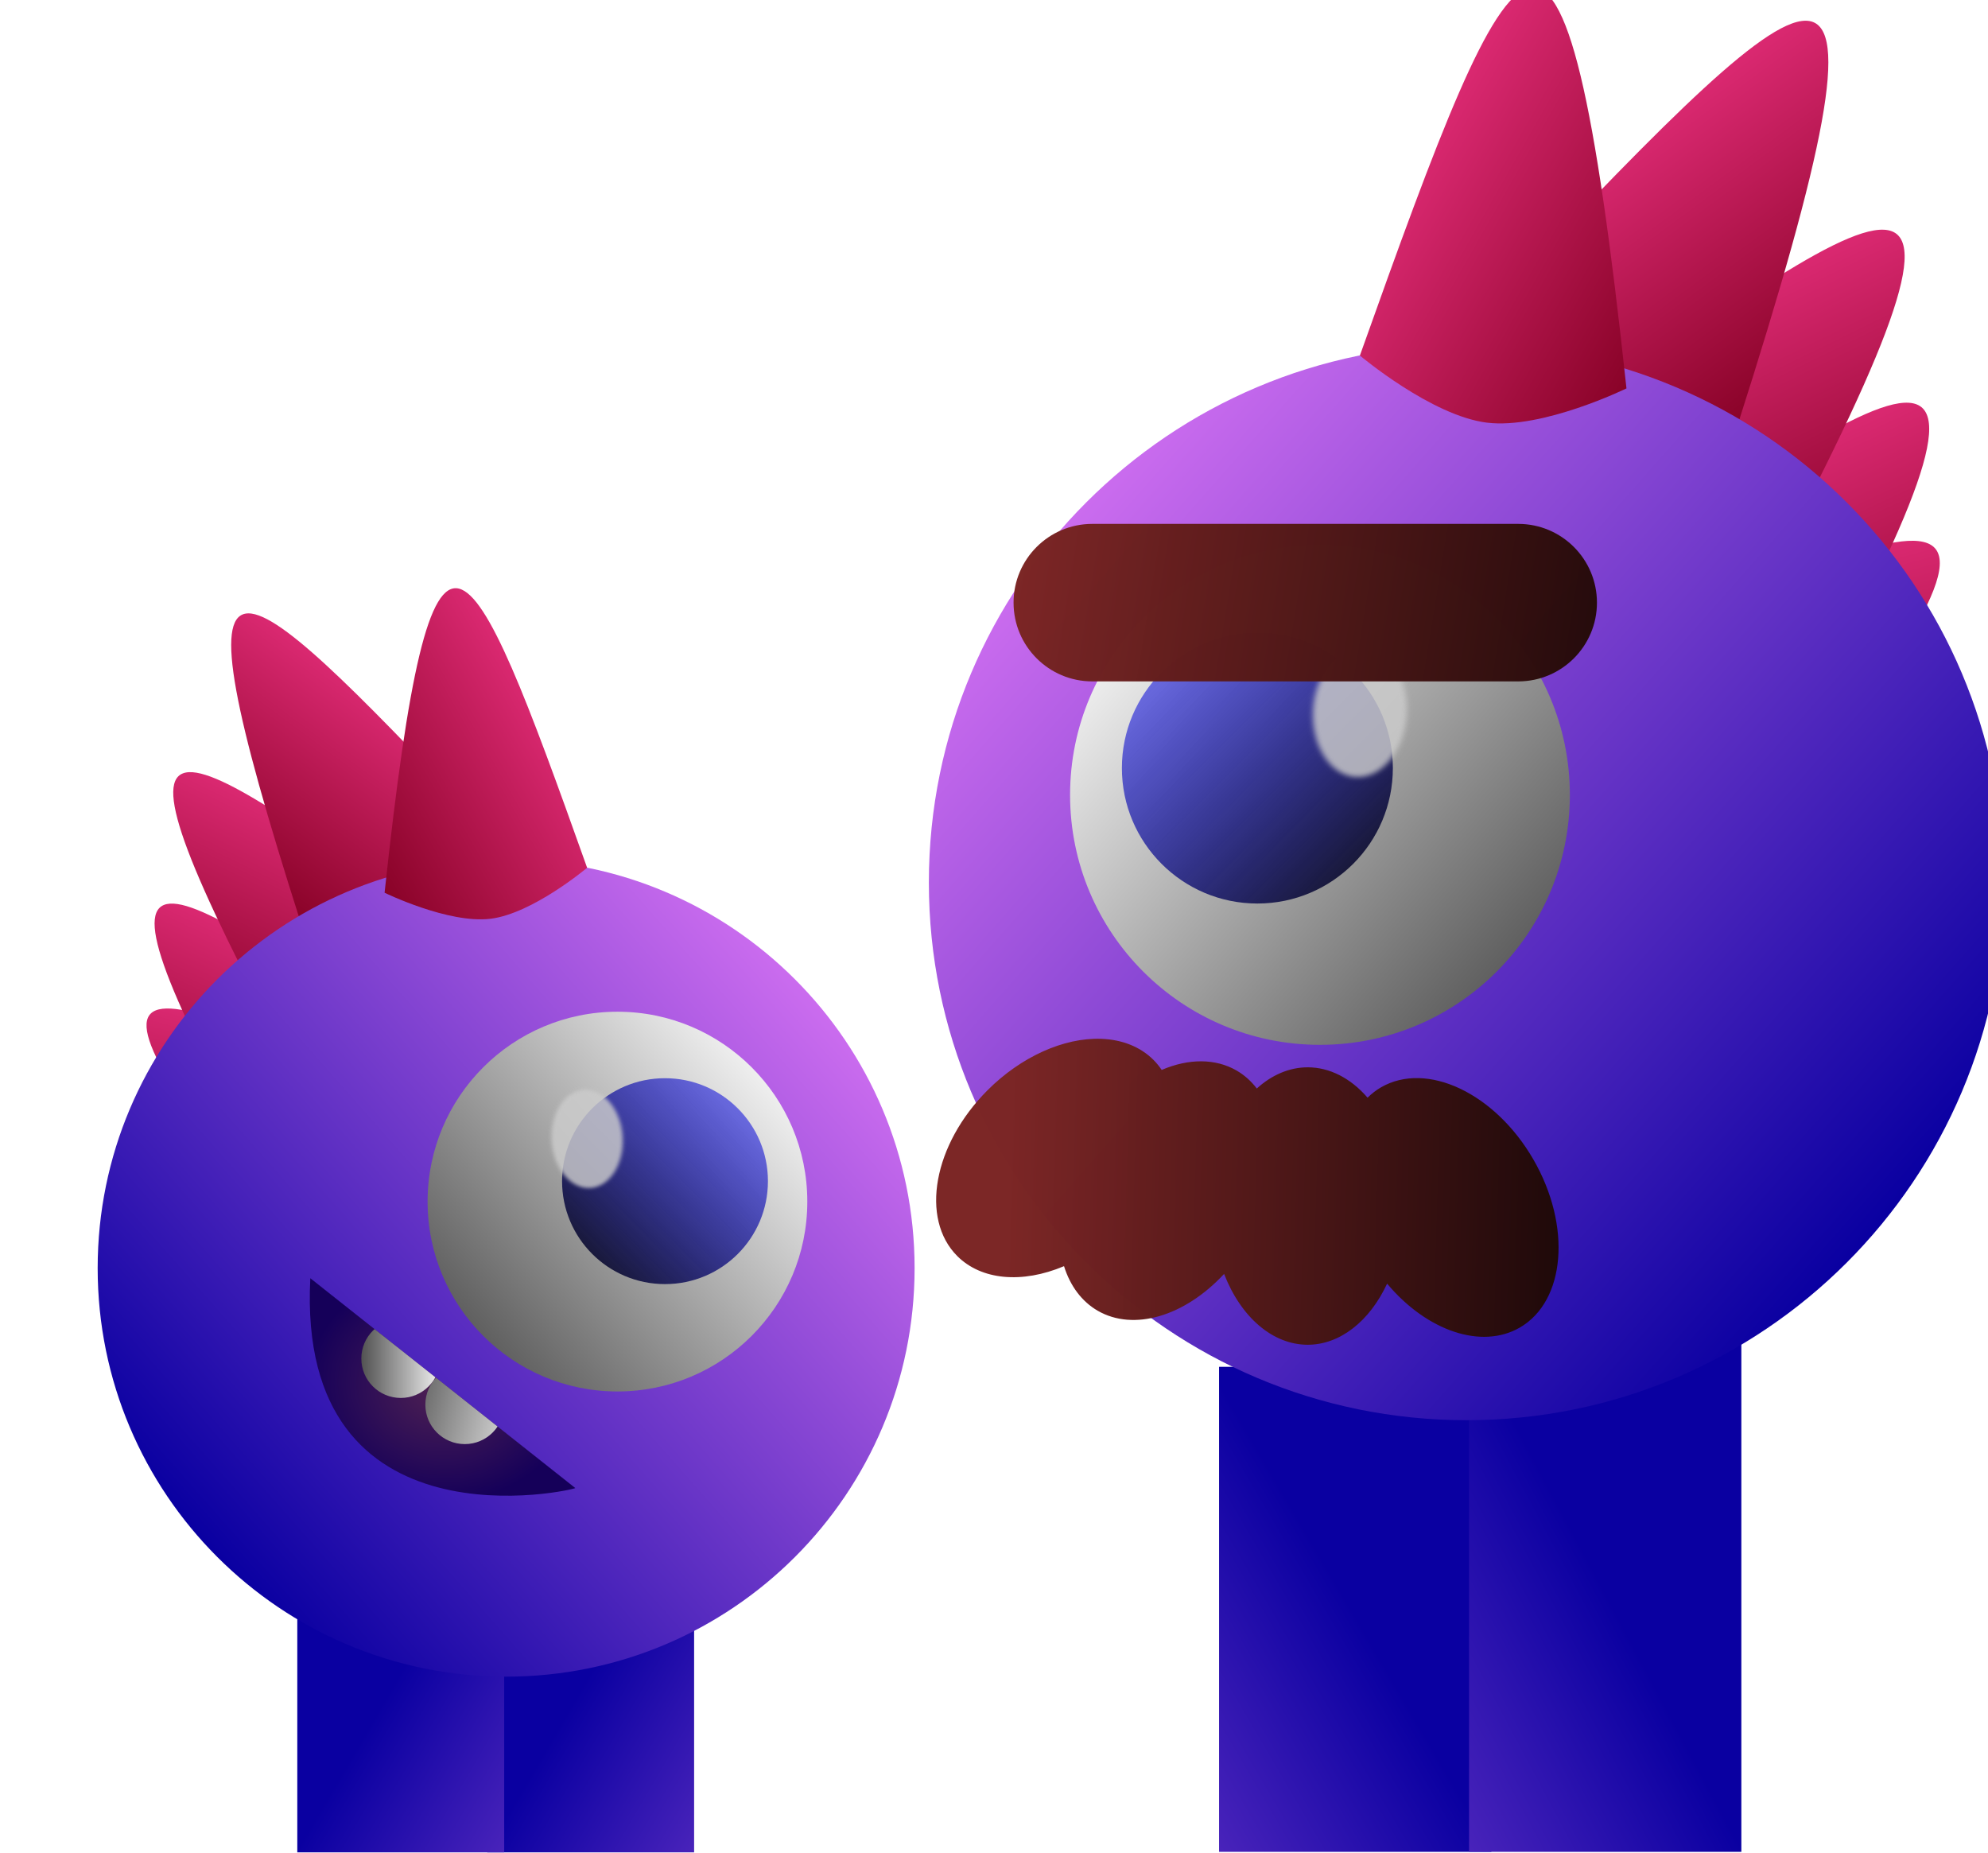
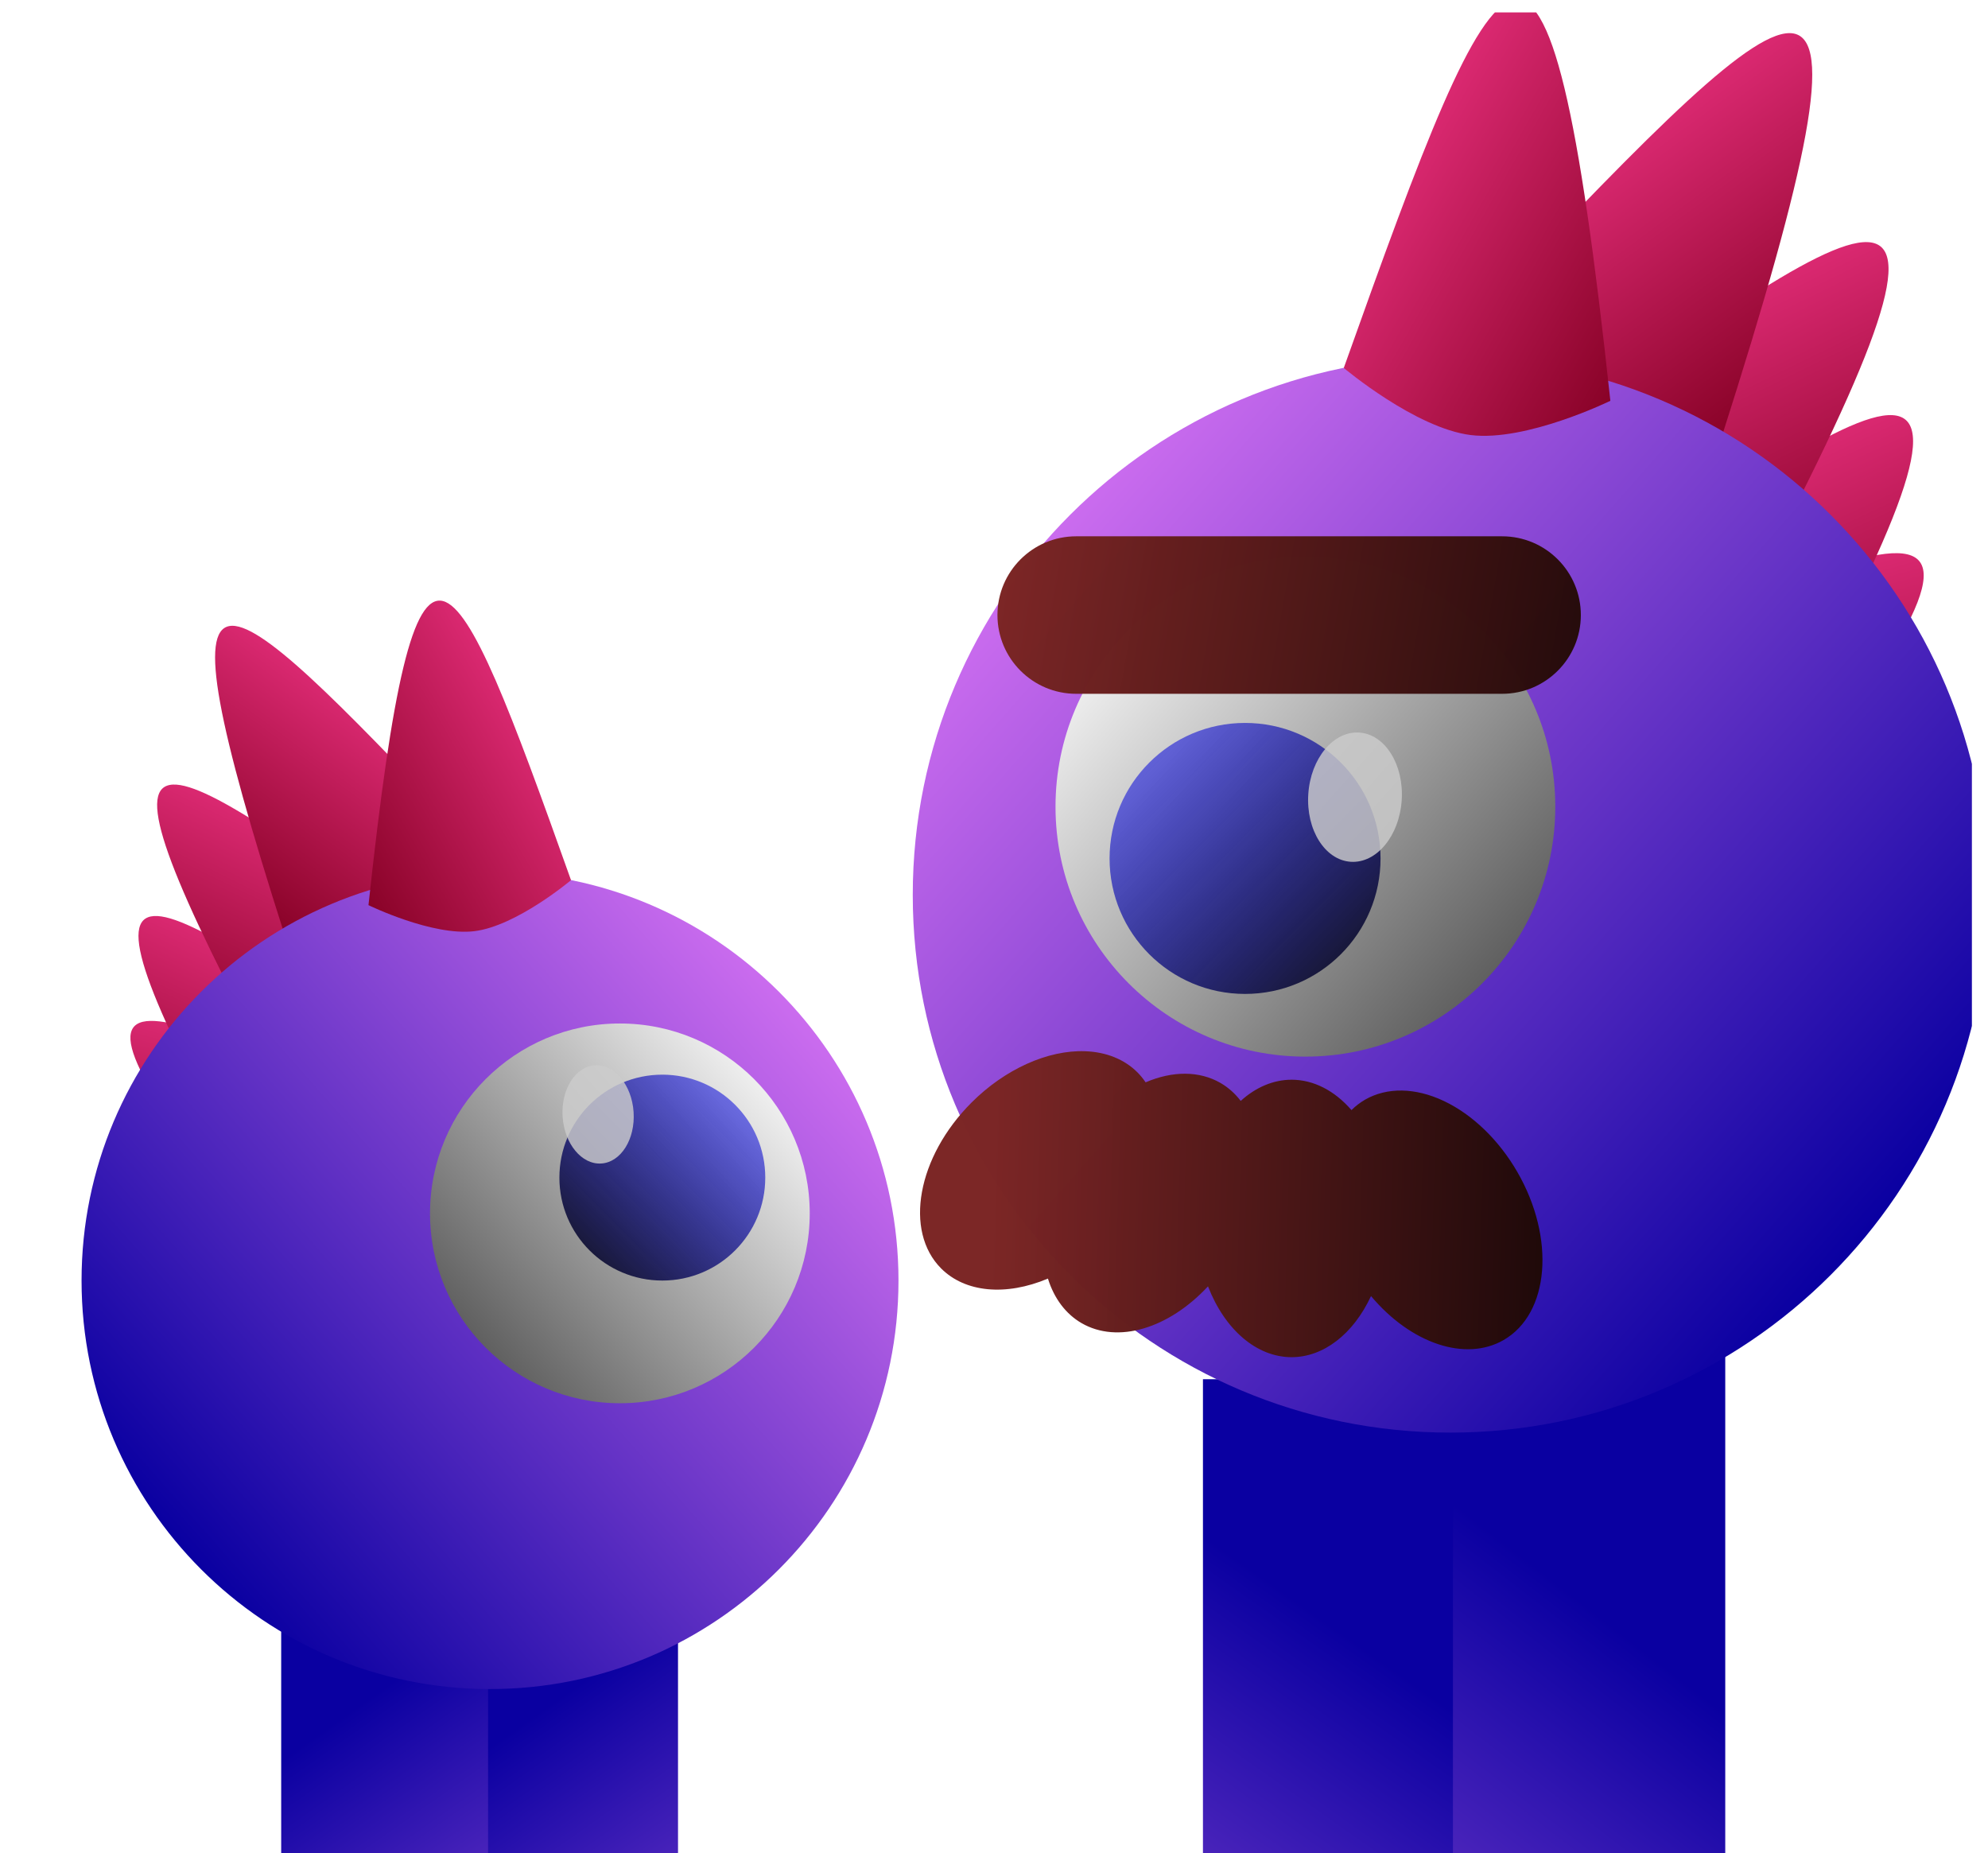
- <svg xmlns="http://www.w3.org/2000/svg" xmlns:xlink="http://www.w3.org/1999/xlink" width="210mm" height="195.652mm" viewBox="0 0 210 195.652" version="1.1" id="svg5">
-   <defs id="defs2">
-     <linearGradient id="linearGradient976">
-       <stop style="stop-color:#7b2524;stop-opacity:0.993;" offset="0" id="stop974" />
-       <stop style="stop-color:#000000;stop-opacity:1;" offset="1" id="stop972" />
+ <svg xmlns="http://www.w3.org/2000/svg" id="epkAZx5f8S61" viewBox="0 0 210 195.652" shape-rendering="geometricPrecision" text-rendering="geometricPrecision">
+   <defs>
+     <linearGradient id="epkAZx5f8S63-fill" x1="14.016" y1="26.856" x2="68.66" y2="104.453" spreadMethod="pad" gradientUnits="userSpaceOnUse" gradientTransform="translate(0 0)">
+       <stop id="epkAZx5f8S63-fill-0" offset="0%" stop-color="#0a00a1" />
+       <stop id="epkAZx5f8S63-fill-1" offset="100%" stop-color="#e279f8" />
    </linearGradient>
-     <linearGradient id="linearGradient1356">
-       <stop style="stop-color:#525252;stop-opacity:1;" offset="0" id="stop1455" />
-       <stop style="stop-color:#f0f0f0;stop-opacity:1;" offset="1" id="stop1457" />
+     <linearGradient id="epkAZx5f8S64-fill" x1="14.016" y1="26.856" x2="68.66" y2="104.453" spreadMethod="pad" gradientUnits="userSpaceOnUse" gradientTransform="translate(0 0)">
+       <stop id="epkAZx5f8S64-fill-0" offset="0%" stop-color="#0a00a1" />
+       <stop id="epkAZx5f8S64-fill-1" offset="100%" stop-color="#e279f8" />
    </linearGradient>
-     <linearGradient id="linearGradient1420">
-       <stop style="stop-color:#840023;stop-opacity:1;" offset="0" id="stop1416" />
-       <stop style="stop-color:#ff3a92;stop-opacity:1;" offset="1" id="stop1418" />
+     <linearGradient id="epkAZx5f8S68-fill" x1="14.017" y1="26.856" x2="68.66" y2="104.453" spreadMethod="pad" gradientUnits="userSpaceOnUse" gradientTransform="translate(0 0)">
+       <stop id="epkAZx5f8S68-fill-0" offset="0%" stop-color="#0a00a1" />
+       <stop id="epkAZx5f8S68-fill-1" offset="100%" stop-color="#e279f8" />
    </linearGradient>
-     <linearGradient id="linearGradient1356-1">
-       <stop style="stop-color:#512252;stop-opacity:1;" offset="0" id="stop1352" />
-       <stop style="stop-color:#150059;stop-opacity:1;" offset="1" id="stop1354" />
+     <linearGradient id="epkAZx5f8S69-fill" x1="14.017" y1="26.856" x2="68.66" y2="104.453" spreadMethod="pad" gradientUnits="userSpaceOnUse" gradientTransform="translate(0 0)">
+       <stop id="epkAZx5f8S69-fill-0" offset="0%" stop-color="#0a00a1" />
+       <stop id="epkAZx5f8S69-fill-1" offset="100%" stop-color="#e279f8" />
    </linearGradient>
-     <linearGradient id="linearGradient1346">
-       <stop style="stop-color:#111111;stop-opacity:1;" offset="0" id="stop1342" />
-       <stop style="stop-color:#0000ff;stop-opacity:0.457;" offset="1" id="stop1344" />
+     <linearGradient id="epkAZx5f8S613-fill" x1="7.792" y1="159.85" x2="20.326" y2="114.099" spreadMethod="pad" gradientUnits="userSpaceOnUse" gradientTransform="translate(0 0)">
+       <stop id="epkAZx5f8S613-fill-0" offset="0%" stop-color="#840023" />
+       <stop id="epkAZx5f8S613-fill-1" offset="100%" stop-color="#ff3a92" />
    </linearGradient>
-     <linearGradient id="linearGradient1200">
-       <stop style="stop-color:#0a00a1;stop-opacity:1;" offset="0" id="stop1196" />
-       <stop style="stop-color:#e279f8;stop-opacity:1;" offset="1" id="stop1198" />
+     <linearGradient id="epkAZx5f8S614-fill" x1="7.792" y1="159.85" x2="20.326" y2="114.099" spreadMethod="pad" gradientUnits="userSpaceOnUse" gradientTransform="translate(0 0)">
+       <stop id="epkAZx5f8S614-fill-0" offset="0%" stop-color="#840023" />
+       <stop id="epkAZx5f8S614-fill-1" offset="100%" stop-color="#ff3a92" />
    </linearGradient>
-     <linearGradient xlink:href="#linearGradient1200" id="linearGradient1202" x1="18.481" y1="204.475" x2="113.797" y2="120.279" gradientUnits="userSpaceOnUse" />
-     <linearGradient xlink:href="#linearGradient1200" id="linearGradient1334" x1="42.096" y1="228.801" x2="96.739" y2="278.606" gradientUnits="userSpaceOnUse" gradientTransform="matrix(1,0,0,1.558029,-0.2715166,-137.0765)" />
-     <linearGradient xlink:href="#linearGradient1200" id="linearGradient1340" gradientUnits="userSpaceOnUse" gradientTransform="matrix(1,0,0,1.558029,26.18682,-137.0765)" x1="42.096" y1="228.801" x2="96.739" y2="278.606" />
-     <linearGradient xlink:href="#linearGradient1346" id="linearGradient1348" x1="64.691" y1="164.727" x2="93.368" y2="136.05" gradientUnits="userSpaceOnUse" />
-     <linearGradient xlink:href="#linearGradient1356" id="linearGradient1350" x1="49.394" y1="175.067" x2="93.368" y2="136.05" gradientUnits="userSpaceOnUse" />
-     <filter style="color-interpolation-filters:sRGB" id="filter1412" x="-0.066" y="-0.048" width="1.132" height="1.096">
-       <feGaussianBlur stdDeviation="0.14" id="feGaussianBlur1414" />
-     </filter>
-     <linearGradient xlink:href="#linearGradient1420" id="linearGradient1422" x1="26.952" y1="91.26" x2="68.181" y2="67.799" gradientUnits="userSpaceOnUse" />
-     <linearGradient xlink:href="#linearGradient1420" id="linearGradient1426" gradientUnits="userSpaceOnUse" x1="26.952" y1="91.26" x2="68.181" y2="67.799" gradientTransform="rotate(-23.87116,43.70007,139.9368)" />
-     <linearGradient xlink:href="#linearGradient1420" id="linearGradient1430" gradientUnits="userSpaceOnUse" gradientTransform="rotate(-34.25531,72.84958,143.0674)" x1="26.952" y1="91.26" x2="68.181" y2="67.799" />
-     <linearGradient xlink:href="#linearGradient1420" id="linearGradient1434" gradientUnits="userSpaceOnUse" gradientTransform="rotate(-35.24088,99.13604,154.5389)" x1="26.952" y1="91.26" x2="68.181" y2="67.799" />
-     <linearGradient xlink:href="#linearGradient1420" id="linearGradient1438" gradientUnits="userSpaceOnUse" gradientTransform="rotate(-45.03675,100.0926,148.663)" x1="26.952" y1="91.26" x2="68.181" y2="67.799" />
-     <radialGradient xlink:href="#linearGradient1356-1" id="radialGradient1460" cx="47.964" cy="178.901" fx="47.964" fy="178.901" r="18.569" gradientTransform="matrix(0.9933425,0.1151982,-0.0987744,0.8517214,17.99015,21.00181)" gradientUnits="userSpaceOnUse" />
-     <clipPath clipPathUnits="userSpaceOnUse" id="clipPath1624">
-       <path style="fill:url(#radialGradient1628);fill-opacity:1;stroke:none;stroke-width:0.411px;stroke-linecap:butt;stroke-linejoin:miter;stroke-opacity:1" d="m 29.622,163.91 36.911,29.222 c 0,0 -40.516,8.191 -36.911,-29.222 z" id="path1626" />
+     <linearGradient id="epkAZx5f8S618-fill" x1="3.668" y1="144.508" x2="23.804" y2="101.557" spreadMethod="pad" gradientUnits="userSpaceOnUse" gradientTransform="translate(0 0)">
+       <stop id="epkAZx5f8S618-fill-0" offset="0%" stop-color="#840023" />
+       <stop id="epkAZx5f8S618-fill-1" offset="100%" stop-color="#ff3a92" />
+     </linearGradient>
+     <linearGradient id="epkAZx5f8S619-fill" x1="3.668" y1="144.508" x2="23.804" y2="101.557" spreadMethod="pad" gradientUnits="userSpaceOnUse" gradientTransform="translate(0 0)">
+       <stop id="epkAZx5f8S619-fill-0" offset="0%" stop-color="#840023" />
+       <stop id="epkAZx5f8S619-fill-1" offset="100%" stop-color="#ff3a92" />
+     </linearGradient>
+     <linearGradient id="epkAZx5f8S623-fill" x1="5.752" y1="126.082" x2="26.624" y2="83.483" spreadMethod="pad" gradientUnits="userSpaceOnUse" gradientTransform="translate(0 0)">
+       <stop id="epkAZx5f8S623-fill-0" offset="0%" stop-color="#840023" />
+       <stop id="epkAZx5f8S623-fill-1" offset="100%" stop-color="#ff3a92" />
+     </linearGradient>
+     <linearGradient id="epkAZx5f8S624-fill" x1="5.752" y1="126.082" x2="26.624" y2="83.483" spreadMethod="pad" gradientUnits="userSpaceOnUse" gradientTransform="translate(0 0)">
+       <stop id="epkAZx5f8S624-fill-0" offset="0%" stop-color="#840023" />
+       <stop id="epkAZx5f8S624-fill-1" offset="100%" stop-color="#ff3a92" />
+     </linearGradient>
+     <linearGradient id="epkAZx5f8S628-fill" x1="8.686" y1="102.202" x2="36.894" y2="64.062" spreadMethod="pad" gradientUnits="userSpaceOnUse" gradientTransform="translate(0 0)">
+       <stop id="epkAZx5f8S628-fill-0" offset="0%" stop-color="#840023" />
+       <stop id="epkAZx5f8S628-fill-1" offset="100%" stop-color="#ff3a92" />
+     </linearGradient>
+     <linearGradient id="epkAZx5f8S629-fill" x1="8.686" y1="102.202" x2="36.894" y2="64.062" spreadMethod="pad" gradientUnits="userSpaceOnUse" gradientTransform="translate(0 0)">
+       <stop id="epkAZx5f8S629-fill-0" offset="0%" stop-color="#840023" />
+       <stop id="epkAZx5f8S629-fill-1" offset="100%" stop-color="#ff3a92" />
+     </linearGradient>
+     <linearGradient id="epkAZx5f8S633-fill" x1="-38.417" y1="41.971" x2="56.899" y2="-42.225" spreadMethod="pad" gradientUnits="userSpaceOnUse" gradientTransform="translate(0 0)">
+       <stop id="epkAZx5f8S633-fill-0" offset="0%" stop-color="#0a00a1" />
+       <stop id="epkAZx5f8S633-fill-1" offset="100%" stop-color="#e279f8" />
+     </linearGradient>
+     <linearGradient id="epkAZx5f8S634-fill" x1="-38.417" y1="41.971" x2="56.899" y2="-42.225" spreadMethod="pad" gradientUnits="userSpaceOnUse" gradientTransform="translate(0 0)">
+       <stop id="epkAZx5f8S634-fill-0" offset="0%" stop-color="#0a00a1" />
+       <stop id="epkAZx5f8S634-fill-1" offset="100%" stop-color="#e279f8" />
+     </linearGradient>
+     <linearGradient id="epkAZx5f8S638-fill" x1="26.952" y1="91.26" x2="68.181" y2="67.799" spreadMethod="pad" gradientUnits="userSpaceOnUse" gradientTransform="translate(0 0)">
+       <stop id="epkAZx5f8S638-fill-0" offset="0%" stop-color="#840023" />
+       <stop id="epkAZx5f8S638-fill-1" offset="100%" stop-color="#ff3a92" />
+     </linearGradient>
+     <linearGradient id="epkAZx5f8S639-fill" x1="26.952" y1="91.26" x2="68.181" y2="67.799" spreadMethod="pad" gradientUnits="userSpaceOnUse" gradientTransform="translate(0 0)">
+       <stop id="epkAZx5f8S639-fill-0" offset="0%" stop-color="#840023" />
+       <stop id="epkAZx5f8S639-fill-1" offset="100%" stop-color="#ff3a92" />
+     </linearGradient>
+     <linearGradient id="epkAZx5f8S642-fill" x1="-23.012" y1="21.833" x2="20.962" y2="-17.184" spreadMethod="pad" gradientUnits="userSpaceOnUse" gradientTransform="translate(0 0)">
+       <stop id="epkAZx5f8S642-fill-0" offset="0%" stop-color="#525252" />
+       <stop id="epkAZx5f8S642-fill-1" offset="100%" stop-color="#f0f0f0" />
+     </linearGradient>
+     <linearGradient id="epkAZx5f8S644-fill" x1="-23.012" y1="21.833" x2="20.962" y2="-17.184" spreadMethod="pad" gradientUnits="userSpaceOnUse" gradientTransform="translate(0 0)">
+       <stop id="epkAZx5f8S644-fill-0" offset="0%" stop-color="#525252" />
+       <stop id="epkAZx5f8S644-fill-1" offset="100%" stop-color="#f0f0f0" />
+     </linearGradient>
+     <linearGradient id="epkAZx5f8S645-fill" x1="-14.339" y1="14.339" x2="14.339" y2="-14.338" spreadMethod="pad" gradientUnits="userSpaceOnUse" gradientTransform="translate(0 0)">
+       <stop id="epkAZx5f8S645-fill-0" offset="0%" stop-color="#111" />
+       <stop id="epkAZx5f8S645-fill-1" offset="100%" stop-color="rgba(0,0,255,0.457)" />
+     </linearGradient>
+     <linearGradient id="epkAZx5f8S648-fill" x1="207.363" y1="-3.031" x2="248.479" y2="-69.647" spreadMethod="pad" gradientUnits="userSpaceOnUse" gradientTransform="translate(0 0)">
+       <stop id="epkAZx5f8S648-fill-0" offset="0%" stop-color="rgba(123,37,36,0.993)" />
+       <stop id="epkAZx5f8S648-fill-1" offset="100%" stop-color="#000" />
+     </linearGradient>
+     <linearGradient id="epkAZx5f8S650-fill" x1="-14.339" y1="14.339" x2="14.339" y2="-14.338" spreadMethod="pad" gradientUnits="userSpaceOnUse" gradientTransform="translate(0 0)">
+       <stop id="epkAZx5f8S650-fill-0" offset="0%" stop-color="#111" />
+       <stop id="epkAZx5f8S650-fill-1" offset="100%" stop-color="rgba(0,0,255,0.457)" />
+     </linearGradient>
+     <linearGradient id="epkAZx5f8S652-fill" x1="-0" y1="8.318" x2="86.955" y2="23.496" spreadMethod="pad" gradientUnits="userSpaceOnUse" gradientTransform="translate(0 0)">
+       <stop id="epkAZx5f8S652-fill-0" offset="0%" stop-color="rgba(123,37,36,0.993)" />
+       <stop id="epkAZx5f8S652-fill-1" offset="100%" stop-color="#000" />
+     </linearGradient>
+   </defs>
+   <g transform="translate(-1.701416-46.91374)" clip-path="url(#epkAZx5f8S65)">
+     <rect width="28.819" height="106.744" rx="0" ry="0" transform="matrix(.758319 0 0 0.758319 51.46816 204.9521)" fill="url(#epkAZx5f8S63-fill)" stroke-width="2.203" stroke-linecap="round" stroke-linejoin="round" />
+     <rect width="28.819" height="106.744" rx="0" ry="0" transform="matrix(-.998103 0 0 0.998103 157.5379 192.5921)" fill="url(#epkAZx5f8S64-fill)" stroke-width="2.203" stroke-linecap="round" stroke-linejoin="round" />
+     <clipPath id="epkAZx5f8S65">
+       <rect width="210" height="195.652" rx="0" ry="0" transform="translate(0 48.2244)" fill="#f20f2d" stroke-width="1.765" stroke-linecap="round" stroke-linejoin="round" />
    </clipPath>
-     <radialGradient xlink:href="#linearGradient1356-1" id="radialGradient1628" gradientUnits="userSpaceOnUse" gradientTransform="matrix(0.9933425,0.1151982,-0.0987744,0.8517214,17.99015,21.00181)" cx="47.964" cy="178.901" fx="47.964" fy="178.901" r="18.569" />
-     <clipPath clipPathUnits="userSpaceOnUse" id="clipPath1630">
-       <path style="fill:url(#radialGradient1634);fill-opacity:1;stroke:none;stroke-width:0.411px;stroke-linecap:butt;stroke-linejoin:miter;stroke-opacity:1" d="m 29.622,163.91 36.911,29.222 c 0,0 -40.516,8.191 -36.911,-29.222 z" id="path1632" />
+   </g>
+   <g transform="translate(-1.701416-46.91375)" clip-path="url(#epkAZx5f8S610)">
+     <rect width="28.819" height="106.744" rx="0" ry="0" transform="matrix(.758319 0 0 0.758319 31.40425 204.9521)" fill="url(#epkAZx5f8S68-fill)" stroke-width="2.203" stroke-linecap="round" stroke-linejoin="round" />
+     <rect width="28.819" height="106.744" rx="0" ry="0" transform="matrix(-.998103 0 0 1.096255 183.9461 187.554)" fill="url(#epkAZx5f8S69-fill)" stroke-width="2.203" stroke-linecap="round" stroke-linejoin="round" />
+     <clipPath id="epkAZx5f8S610">
+       <rect width="210" height="195.652" rx="0" ry="0" transform="translate(0 48.2244)" fill="#f20f2d" stroke-width="1.765" stroke-linecap="round" stroke-linejoin="round" />
    </clipPath>
-     <radialGradient xlink:href="#linearGradient1356-1" id="radialGradient1634" gradientUnits="userSpaceOnUse" gradientTransform="matrix(0.9933425,0.1151982,-0.0987744,0.8517214,17.99015,21.00181)" cx="47.964" cy="178.901" fx="47.964" fy="178.901" r="18.569" />
-     <linearGradient xlink:href="#linearGradient1356" id="linearGradient1642" x1="41.807" y1="175.094" x2="60.706" y2="179.681" gradientUnits="userSpaceOnUse" />
-     <linearGradient xlink:href="#linearGradient1356" id="linearGradient1656" x1="36.728" y1="175.094" x2="47.708" y2="175.094" gradientUnits="userSpaceOnUse" />
-     <filter style="color-interpolation-filters:sRGB" id="filter2049" x="-0.096" y="-0.144" width="1.192" height="1.287">
-       <feFlood flood-opacity="0.576" flood-color="rgb(0,0,0)" result="flood" id="feFlood2039" />
-       <feComposite in="flood" in2="SourceGraphic" operator="in" result="composite1" id="feComposite2041" />
-       <feGaussianBlur in="composite1" stdDeviation="6.971" result="blur" id="feGaussianBlur2043" />
-       <feOffset dx="0" dy="0" result="offset" id="feOffset2045" />
-       <feComposite in="SourceGraphic" in2="offset" operator="over" result="composite2" id="feComposite2047" />
-     </filter>
-     <clipPath clipPathUnits="userSpaceOnUse" id="clipPath2137">
-       <rect style="opacity:1;fill:#f20f2d;fill-opacity:1;stroke:none;stroke-width:1.765;stroke-linecap:round;stroke-linejoin:round" id="rect2139" width="210" height="195.652" x="0" y="48.224" rx="0" ry="0" />
+   </g>
+   <g transform="translate(-1.701416-46.91375)" clip-path="url(#epkAZx5f8S615)">
+     <path d="M47.876,141.614c0,0-.839,9.868-4.475,14.533s-13.001,7.888-13.001,7.888c-38.906-48.212-27.352-43.664,17.476-22.422Z" transform="matrix(.758319 0 0 0.758319 10.31684 58.94007)" fill="url(#epkAZx5f8S613-fill)" stroke-width="2.253" stroke-linecap="round" stroke-linejoin="round" />
+     <path d="M47.876,141.614c0,0-.839,9.868-4.475,14.533s-13.001,7.888-13.001,7.888c-38.906-48.212-27.352-43.664,17.476-22.422Z" transform="matrix(-.998103 0 0 0.998103 211.7014-20.75629)" fill="url(#epkAZx5f8S614-fill)" stroke-width="2.253" stroke-linecap="round" stroke-linejoin="round" />
+     <clipPath id="epkAZx5f8S615">
+       <rect width="210" height="195.652" rx="0" ry="0" transform="translate(0 48.2244)" fill="#f20f2d" stroke-width="1.765" stroke-linecap="round" stroke-linejoin="round" />
    </clipPath>
-     <clipPath clipPathUnits="userSpaceOnUse" id="clipPath2141">
-       <rect style="opacity:1;fill:#f20f2d;fill-opacity:1;stroke:none;stroke-width:1.765;stroke-linecap:round;stroke-linejoin:round" id="rect2143" width="210" height="195.652" x="-1.149" y="47.286" rx="0" ry="0" />
+   </g>
+   <g transform="translate(-1.701416-46.91375)" clip-path="url(#epkAZx5f8S620)">
+     <path d="M46.271,133.358c0,0-2.505,9.581-6.883,13.56s-14.153,5.561-14.153,5.561C-4.901,98.351,5.711,104.799,46.271,133.358Z" transform="matrix(.758319 0 0 0.758319 10.31684 58.94007)" fill="url(#epkAZx5f8S618-fill)" stroke-width="2.253" stroke-linecap="round" stroke-linejoin="round" />
+     <path d="M46.271,133.358c0,0-2.505,9.581-6.883,13.56s-14.153,5.561-14.153,5.561C-4.901,98.351,5.711,104.799,46.271,133.358Z" transform="matrix(-.998103 0 0 0.998103 211.7014-20.75629)" fill="url(#epkAZx5f8S619-fill)" stroke-width="2.253" stroke-linecap="round" stroke-linejoin="round" />
+     <clipPath id="epkAZx5f8S620">
+       <rect width="210" height="195.652" rx="0" ry="0" transform="translate(0 48.2244)" fill="#f20f2d" stroke-width="1.765" stroke-linecap="round" stroke-linejoin="round" />
    </clipPath>
-     <clipPath clipPathUnits="userSpaceOnUse" id="clipPath2145">
-       <rect style="opacity:1;fill:#f20f2d;fill-opacity:1;stroke:none;stroke-width:1.765;stroke-linecap:round;stroke-linejoin:round" id="rect2147" width="210" height="195.652" x="0" y="48.224" rx="0" ry="0" />
+   </g>
+   <g transform="translate(-1.701416-46.91375)" clip-path="url(#epkAZx5f8S625)">
+     <path d="M48.54,115.665c0,0-2.67,9.537-7.115,13.44s-14.247,5.317-14.247,5.317C-2.022,79.784,8.478,86.413,48.54,115.665Z" transform="matrix(.758319 0 0 0.758319 10.31684 58.94007)" fill="url(#epkAZx5f8S623-fill)" stroke-width="2.253" stroke-linecap="round" stroke-linejoin="round" />
+     <path d="M48.54,115.665c0,0-2.67,9.537-7.115,13.44s-14.247,5.317-14.247,5.317C-2.022,79.784,8.478,86.413,48.54,115.665Z" transform="matrix(-.998103 0 0 0.998103 211.7014-20.75629)" fill="url(#epkAZx5f8S624-fill)" stroke-width="2.253" stroke-linecap="round" stroke-linejoin="round" />
+     <clipPath id="epkAZx5f8S625">
+       <rect width="210" height="195.652" rx="0" ry="0" transform="translate(0 48.2244)" fill="#f20f2d" stroke-width="1.765" stroke-linecap="round" stroke-linejoin="round" />
    </clipPath>
-     <clipPath clipPathUnits="userSpaceOnUse" id="clipPath2149">
-       <rect style="opacity:1;fill:#f20f2d;fill-opacity:1;stroke:none;stroke-width:0.903;stroke-linecap:round;stroke-linejoin:round" id="rect2151" width="107.38" height="100.043" x="51.757" y="95.77" rx="0" ry="0" transform="rotate(3.768636)" />
+   </g>
+   <g transform="translate(-1.701416-46.91375)" clip-path="url(#epkAZx5f8S630)">
+     <path d="M52.651,99.669c0,0-4.345,8.899-9.421,11.937s-14.972,2.662-14.972,2.662C9.384,55.261,18.517,63.674,52.651,99.669Z" transform="matrix(.758319 0 0 0.758319 10.31684 58.94007)" fill="url(#epkAZx5f8S628-fill)" stroke-width="2.253" stroke-linecap="round" stroke-linejoin="round" />
+     <path d="M52.651,99.669c0,0-4.345,8.899-9.421,11.937s-14.972,2.662-14.972,2.662C9.384,55.261,18.517,63.674,52.651,99.669Z" transform="matrix(-.998103 0 0 0.998103 211.7014-20.75629)" fill="url(#epkAZx5f8S629-fill)" stroke-width="2.253" stroke-linecap="round" stroke-linejoin="round" />
+     <clipPath id="epkAZx5f8S630">
+       <rect width="210" height="195.652" rx="0" ry="0" transform="translate(0 48.2244)" fill="#f20f2d" stroke-width="1.765" stroke-linecap="round" stroke-linejoin="round" />
    </clipPath>
-     <clipPath clipPathUnits="userSpaceOnUse" id="clipPath2153">
-       <rect style="opacity:1;fill:#f20f2d;fill-opacity:1;stroke:none;stroke-width:1.765;stroke-linecap:round;stroke-linejoin:round" id="rect2155" width="210" height="195.652" x="0" y="48.224" rx="0" ry="0" />
+   </g>
+   <g transform="translate(-1.701416-46.91375)" clip-path="url(#epkAZx5f8S635)">
+     <circle r="56.899" transform="matrix(.758319 0 0 0.758319 53.46413 182.1699)" fill="url(#epkAZx5f8S633-fill)" stroke-width="1.765" stroke-linecap="round" stroke-linejoin="round" />
+     <circle r="56.899" transform="matrix(-.998103 0 0 0.998103 154.9108 141.4394)" fill="url(#epkAZx5f8S634-fill)" stroke-width="1.765" stroke-linecap="round" stroke-linejoin="round" />
+     <clipPath id="epkAZx5f8S635">
+       <rect width="210" height="195.652" rx="0" ry="0" transform="translate(0 48.2244)" fill="#f20f2d" stroke-width="1.765" stroke-linecap="round" stroke-linejoin="round" />
    </clipPath>
-     <clipPath clipPathUnits="userSpaceOnUse" id="clipPath2157">
-       <rect style="opacity:1;fill:#f20f2d;fill-opacity:1;stroke:none;stroke-width:1.765;stroke-linecap:round;stroke-linejoin:round" id="rect2159" width="210" height="195.652" x="0" y="48.224" rx="0" ry="0" />
+   </g>
+   <g transform="translate(-1.701416-46.91375)" clip-path="url(#epkAZx5f8S640)">
+     <path d="M68.181,106.735c0,0-7.574,6.38-13.446,7.104s-14.768-3.625-14.768-3.625c6.619-61.597,11.566-50.208,28.214-3.479Z" transform="matrix(.758319 0 0 0.758319 10.31684 58.94007)" fill="url(#epkAZx5f8S638-fill)" stroke-width="2.253" stroke-linecap="round" stroke-linejoin="round" />
+     <path d="M68.181,106.735c0,0-7.574,6.38-13.446,7.104s-14.768-3.625-14.768-3.625c6.619-61.597,11.566-50.208,28.214-3.479Z" transform="matrix(-.998103 0 0 0.998103 211.7014-20.75629)" fill="url(#epkAZx5f8S639-fill)" stroke-width="2.253" stroke-linecap="round" stroke-linejoin="round" />
+     <clipPath id="epkAZx5f8S640">
+       <rect width="210" height="195.652" rx="0" ry="0" transform="translate(0 48.2244)" fill="#f20f2d" stroke-width="1.765" stroke-linecap="round" stroke-linejoin="round" />
    </clipPath>
-     <clipPath clipPathUnits="userSpaceOnUse" id="clipPath2161">
-       <rect style="opacity:1;fill:#f20f2d;fill-opacity:1;stroke:none;stroke-width:1.765;stroke-linecap:round;stroke-linejoin:round" id="rect2163" width="210" height="195.652" x="0" y="48.224" rx="0" ry="0" />
-     </clipPath>
-     <clipPath clipPathUnits="userSpaceOnUse" id="clipPath2165">
-       <rect style="opacity:1;fill:#f20f2d;fill-opacity:1;stroke:none;stroke-width:1.765;stroke-linecap:round;stroke-linejoin:round" id="rect2167" width="210" height="195.652" x="0" y="48.224" rx="0" ry="0" />
-     </clipPath>
-     <clipPath clipPathUnits="userSpaceOnUse" id="clipPath2169">
-       <rect style="opacity:1;fill:#f20f2d;fill-opacity:1;stroke:none;stroke-width:1.765;stroke-linecap:round;stroke-linejoin:round" id="rect2171" width="210" height="195.652" x="0" y="48.224" rx="0" ry="0" />
-     </clipPath>
-     <clipPath clipPathUnits="userSpaceOnUse" id="clipPath2173">
-       <rect style="opacity:1;fill:#f20f2d;fill-opacity:1;stroke:none;stroke-width:1.765;stroke-linecap:round;stroke-linejoin:round" id="rect2175" width="210" height="195.652" x="0" y="48.224" rx="0" ry="0" />
-     </clipPath>
-     <clipPath clipPathUnits="userSpaceOnUse" id="clipPath2177">
-       <rect style="opacity:1;fill:#f20f2d;fill-opacity:1;stroke:none;stroke-width:1.765;stroke-linecap:round;stroke-linejoin:round" id="rect2179" width="210" height="195.652" x="0" y="48.224" rx="0" ry="0" />
-     </clipPath>
-     <clipPath clipPathUnits="userSpaceOnUse" id="clipPath2181">
-       <rect style="opacity:1;fill:#f20f2d;fill-opacity:1;stroke:none;stroke-width:1.765;stroke-linecap:round;stroke-linejoin:round" id="rect2183" width="210" height="195.652" x="0" y="48.224" rx="0" ry="0" />
-     </clipPath>
-     <clipPath clipPathUnits="userSpaceOnUse" id="clipPath2185">
-       <rect style="opacity:1;fill:#f20f2d;fill-opacity:1;stroke:none;stroke-width:1.765;stroke-linecap:round;stroke-linejoin:round" id="rect2187" width="210" height="195.652" x="0" y="48.224" rx="0" ry="0" />
-     </clipPath>
-     <clipPath clipPathUnits="userSpaceOnUse" id="clipPath2189">
-       <rect style="opacity:1;fill:#f20f2d;fill-opacity:1;stroke:none;stroke-width:1.765;stroke-linecap:round;stroke-linejoin:round" id="rect2191" width="210" height="195.652" x="0" y="48.224" rx="0" ry="0" />
-     </clipPath>
-     <clipPath clipPathUnits="userSpaceOnUse" id="clipPath2193">
-       <rect style="opacity:1;fill:#f20f2d;fill-opacity:1;stroke:none;stroke-width:1.765;stroke-linecap:round;stroke-linejoin:round" id="rect2195" width="210" height="195.652" x="0" y="48.224" rx="0" ry="0" />
-     </clipPath>
-     <clipPath clipPathUnits="userSpaceOnUse" id="clipPath2197">
-       <rect style="opacity:1;fill:#f20f2d;fill-opacity:1;stroke:none;stroke-width:1.765;stroke-linecap:round;stroke-linejoin:round" id="rect2199" width="210" height="195.652" x="0" y="48.224" rx="0" ry="0" />
-     </clipPath>
-     <clipPath clipPathUnits="userSpaceOnUse" id="clipPath2203">
-       <path style="fill:url(#radialGradient2207);fill-opacity:1;stroke:none;stroke-width:0.411px;stroke-linecap:butt;stroke-linejoin:miter;stroke-opacity:1" d="m 29.622,163.91 18.455,14.611 18.455,14.611 c 0.127,0.089 -9.598,2.422 -19.106,-0.087 -9.508,-2.509 -18.799,-9.859 -17.805,-29.135 z" id="path2205" clip-path="url(#clipPath2145)" />
-     </clipPath>
-     <radialGradient xlink:href="#linearGradient1356-1" id="radialGradient2207" gradientUnits="userSpaceOnUse" gradientTransform="matrix(0.9933425,0.1151982,-0.0987744,0.8517214,17.99015,21.00181)" cx="47.964" cy="178.901" fx="47.964" fy="178.901" r="18.569" />
-     <clipPath clipPathUnits="userSpaceOnUse" id="clipPath2209">
-       <path style="fill:url(#radialGradient2213);fill-opacity:1;stroke:none;stroke-width:0.411px;stroke-linecap:butt;stroke-linejoin:miter;stroke-opacity:1" d="m 29.622,163.91 18.455,14.611 18.455,14.611 c 0.127,0.089 -9.598,2.422 -19.106,-0.087 -9.508,-2.509 -18.799,-9.859 -17.805,-29.135 z" id="path2211" clip-path="url(#clipPath2145)" transform="translate(-1.149057,-0.9386428)" />
-     </clipPath>
-     <radialGradient xlink:href="#linearGradient1356-1" id="radialGradient2213" gradientUnits="userSpaceOnUse" gradientTransform="matrix(0.9933425,0.1151982,-0.0987744,0.8517214,17.99015,21.00181)" cx="47.964" cy="178.901" fx="47.964" fy="178.901" r="18.569" />
-     <linearGradient xlink:href="#linearGradient1420" id="linearGradient450" gradientUnits="userSpaceOnUse" x1="26.952" y1="91.26" x2="68.181" y2="67.799" />
-     <linearGradient xlink:href="#linearGradient1346" id="linearGradient452" gradientUnits="userSpaceOnUse" x1="64.691" y1="164.727" x2="93.368" y2="136.05" />
-     <linearGradient xlink:href="#linearGradient1356" id="linearGradient454" gradientUnits="userSpaceOnUse" x1="49.394" y1="175.067" x2="93.368" y2="136.05" />
-     <linearGradient xlink:href="#linearGradient1200" id="linearGradient456" gradientUnits="userSpaceOnUse" x1="18.481" y1="204.475" x2="113.797" y2="120.279" />
-     <linearGradient xlink:href="#linearGradient1420" id="linearGradient458" gradientUnits="userSpaceOnUse" gradientTransform="rotate(-23.87116,43.70007,139.9368)" x1="26.952" y1="91.26" x2="68.181" y2="67.799" />
-     <linearGradient xlink:href="#linearGradient1420" id="linearGradient460" gradientUnits="userSpaceOnUse" gradientTransform="rotate(-34.25531,72.84958,143.0674)" x1="26.952" y1="91.26" x2="68.181" y2="67.799" />
-     <linearGradient xlink:href="#linearGradient1420" id="linearGradient462" gradientUnits="userSpaceOnUse" gradientTransform="rotate(-35.24088,99.13604,154.5389)" x1="26.952" y1="91.26" x2="68.181" y2="67.799" />
-     <linearGradient xlink:href="#linearGradient1420" id="linearGradient464" gradientUnits="userSpaceOnUse" gradientTransform="rotate(-45.03675,100.0926,148.663)" x1="26.952" y1="91.26" x2="68.181" y2="67.799" />
-     <linearGradient xlink:href="#linearGradient1200" id="linearGradient466" gradientUnits="userSpaceOnUse" gradientTransform="matrix(1,0,0,1.558029,-0.2715166,-137.0765)" x1="42.096" y1="228.801" x2="96.739" y2="278.606" />
-     <linearGradient xlink:href="#linearGradient1200" id="linearGradient468" gradientUnits="userSpaceOnUse" gradientTransform="matrix(1,0,0,1.558029,26.18682,-137.0765)" x1="42.096" y1="228.801" x2="96.739" y2="278.606" />
-     <linearGradient xlink:href="#linearGradient976" id="linearGradient978" x1="207.363" y1="-3.031" x2="248.479" y2="-69.647" gradientUnits="userSpaceOnUse" />
-     <linearGradient xlink:href="#linearGradient976" id="linearGradient1710" x1="113.445" y1="105.289" x2="187.75" y2="117.809" gradientUnits="userSpaceOnUse" gradientTransform="matrix(1.170233,0,0,1.212305,-25.6908,-15.76382)" />
-   </defs>
-   <g id="layer1" transform="translate(0,-48.22438)">
-     <rect style="fill:url(#linearGradient1340);fill-opacity:1;stroke:none;stroke-width:2.203;stroke-linecap:round;stroke-linejoin:round" id="rect1338" width="28.819" height="106.744" x="54.266" y="192.547" clip-path="url(#clipPath2197)" transform="matrix(0.7583195,0,0,0.7583195,10.31684,58.94007)" />
-     <rect style="fill:url(#linearGradient1334);fill-opacity:1;stroke:none;stroke-width:2.203;stroke-linecap:round;stroke-linejoin:round" id="rect616" width="28.819" height="106.744" x="27.808" y="192.547" clip-path="url(#clipPath2193)" transform="matrix(0.7583195,0,0,0.7583195,10.31684,58.94007)" />
-     <path id="path1436" style="fill:url(#linearGradient1438);fill-opacity:1;stroke-width:2.253;stroke-linecap:round;stroke-linejoin:round" d="m 47.876,141.614 c 0,0 -0.839,9.868 -4.475,14.533 -3.637,4.666 -13.001,7.888 -13.001,7.888 C -8.506,115.824 3.048,120.372 47.876,141.614 Z" clip-path="url(#clipPath2189)" transform="matrix(0.7583195,0,0,0.7583195,10.31684,58.94007)" />
-     <path id="path1432" style="fill:url(#linearGradient1434);fill-opacity:1;stroke-width:2.253;stroke-linecap:round;stroke-linejoin:round" d="m 46.271,133.358 c 0,0 -2.505,9.581 -6.883,13.56 -4.377,3.979 -14.153,5.561 -14.153,5.561 C -4.901,98.351 5.711,104.799 46.271,133.358 Z" clip-path="url(#clipPath2181)" transform="matrix(0.7583195,0,0,0.7583195,10.31684,58.94007)" />
-     <path id="path1428" style="fill:url(#linearGradient1430);fill-opacity:1;stroke-width:2.253;stroke-linecap:round;stroke-linejoin:round" d="m 48.54,115.665 c 0,0 -2.67,9.537 -7.115,13.44 -4.445,3.903 -14.247,5.317 -14.247,5.317 C -2.022,79.784 8.478,86.413 48.54,115.665 Z" clip-path="url(#clipPath2177)" transform="matrix(0.7583195,0,0,0.7583195,10.31684,58.94007)" />
-     <path id="path1424" style="fill:url(#linearGradient1426);fill-opacity:1;stroke-width:2.253;stroke-linecap:round;stroke-linejoin:round" d="m 52.651,99.669 c 0,0 -4.345,8.899 -9.421,11.937 -5.076,3.038 -14.972,2.662 -14.972,2.662 C 9.384,55.261 18.517,63.674 52.651,99.669 Z" clip-path="url(#clipPath2173)" transform="matrix(0.7583195,0,0,0.7583195,10.31684,58.94007)" />
-     <circle style="fill:url(#linearGradient1202);fill-opacity:1;stroke:none;stroke-width:1.765;stroke-linecap:round;stroke-linejoin:round" id="path184" cx="56.899" cy="162.504" r="56.899" clip-path="url(#clipPath2165)" transform="matrix(0.7583195,0,0,0.7583195,10.31684,58.94007)" />
-     <circle style="fill:url(#linearGradient1350);fill-opacity:1;stroke:none;stroke-width:0.82;stroke-linecap:round;stroke-linejoin:round" id="circle396" cx="72.406" cy="153.234" r="26.447" clip-path="url(#clipPath2161)" transform="matrix(0.7583195,0,0,0.7583195,10.31684,58.94007)" />
-     <circle style="fill:url(#linearGradient1348);fill-opacity:1;stroke:none;stroke-width:0.445;stroke-linecap:round;stroke-linejoin:round" id="circle398" cx="79.03" cy="150.388" r="14.339" clip-path="url(#clipPath2157)" transform="matrix(0.7583195,0,0,0.7583195,10.31684,58.94007)" />
-     <path id="rect452" style="fill:url(#linearGradient1422);fill-opacity:1;stroke-width:2.253;stroke-linecap:round;stroke-linejoin:round" d="m 68.181,106.735 c 0,0 -7.574,6.38 -13.446,7.104 -5.871,0.724 -14.768,-3.625 -14.768,-3.625 6.619,-61.597 11.566,-50.208 28.214,-3.479 z" clip-path="url(#clipPath2153)" transform="matrix(0.7583195,0,0,0.7583195,10.31684,58.94007)" />
-     <ellipse style="opacity:0.82;mix-blend-mode:normal;fill:#cccccc;fill-opacity:1;stroke:none;stroke-width:1.765;stroke-linecap:round;stroke-linejoin:round;filter:url(#filter1412)" id="path1410" cx="76.903" cy="150.376" rx="2.533" ry="3.504" transform="matrix(1.479813,-0.09747548,0.09747548,1.479813,-66.43952,-46.51975)" clip-path="url(#clipPath2149)" />
-     <path style="fill:url(#radialGradient1460);fill-opacity:1;stroke:none;stroke-width:0.411px;stroke-linecap:butt;stroke-linejoin:miter;stroke-opacity:1" d="m 29.622,163.91 18.455,14.611 18.455,14.611 c 0.127,0.089 -9.598,2.422 -19.106,-0.087 -9.508,-2.509 -18.799,-9.859 -17.805,-29.135 z" id="path1440" clip-path="url(#clipPath2145)" transform="matrix(0.7583195,0,0,0.7583195,10.31684,58.94007)" />
-     <circle style="opacity:1;fill:url(#linearGradient1642);fill-opacity:1;stroke:none;stroke-width:1.765;stroke-linecap:round;stroke-linejoin:round" id="circle1620" cx="49.988" cy="180.584" r="5.49" clip-path="url(#clipPath2209)" transform="matrix(0.7583195,0,0,0.7583195,11.18819,59.65186)" />
-     <circle style="opacity:1;fill:url(#linearGradient1656);fill-opacity:1;stroke:none;stroke-width:1.765;stroke-linecap:round;stroke-linejoin:round" id="path1618" cx="42.218" cy="175.094" r="5.49" clip-path="url(#clipPath2203)" transform="matrix(0.7583195,0,0,0.7583195,10.31684,58.94007)" />
-     <rect style="fill:url(#linearGradient468);fill-opacity:1;stroke:none;stroke-width:2.203;stroke-linecap:round;stroke-linejoin:round" id="rect416" width="28.819" height="106.744" x="54.266" y="192.547" clip-path="url(#clipPath2197)" transform="matrix(-0.9981025,0,0,0.9981025,211.7014,0.410379)" />
-     <rect style="fill:url(#linearGradient466);fill-opacity:1;stroke:none;stroke-width:2.203;stroke-linecap:round;stroke-linejoin:round" id="rect418" width="28.819" height="106.744" x="27.808" y="192.547" clip-path="url(#clipPath2193)" transform="matrix(-0.9981025,0,0,1.096255,211.7014,-23.52662)" />
-     <path id="path420" style="fill:url(#linearGradient464);fill-opacity:1;stroke-width:2.253;stroke-linecap:round;stroke-linejoin:round" d="m 47.876,141.614 c 0,0 -0.839,9.868 -4.475,14.533 -3.637,4.666 -13.001,7.888 -13.001,7.888 C -8.506,115.824 3.048,120.372 47.876,141.614 Z" clip-path="url(#clipPath2189)" transform="matrix(-0.9981025,0,0,0.9981025,211.7014,-20.75629)" />
-     <path id="path422" style="fill:url(#linearGradient462);fill-opacity:1;stroke-width:2.253;stroke-linecap:round;stroke-linejoin:round" d="m 46.271,133.358 c 0,0 -2.505,9.581 -6.883,13.56 -4.377,3.979 -14.153,5.561 -14.153,5.561 C -4.901,98.351 5.711,104.799 46.271,133.358 Z" clip-path="url(#clipPath2181)" transform="matrix(-0.9981025,0,0,0.9981025,211.7014,-20.75629)" />
-     <path id="path424" style="fill:url(#linearGradient460);fill-opacity:1;stroke-width:2.253;stroke-linecap:round;stroke-linejoin:round" d="m 48.54,115.665 c 0,0 -2.67,9.537 -7.115,13.44 -4.445,3.903 -14.247,5.317 -14.247,5.317 C -2.022,79.784 8.478,86.413 48.54,115.665 Z" clip-path="url(#clipPath2177)" transform="matrix(-0.9981025,0,0,0.9981025,211.7014,-20.75629)" />
-     <path id="path426" style="fill:url(#linearGradient458);fill-opacity:1;stroke-width:2.253;stroke-linecap:round;stroke-linejoin:round" d="m 52.651,99.669 c 0,0 -4.345,8.899 -9.421,11.937 -5.076,3.038 -14.972,2.662 -14.972,2.662 C 9.384,55.261 18.517,63.674 52.651,99.669 Z" clip-path="url(#clipPath2173)" transform="matrix(-0.9981025,0,0,0.9981025,211.7014,-20.75629)" />
-     <circle style="fill:url(#linearGradient456);fill-opacity:1;stroke:none;stroke-width:1.765;stroke-linecap:round;stroke-linejoin:round" id="circle428" cx="56.899" cy="162.504" r="56.899" clip-path="url(#clipPath2165)" transform="matrix(-0.9981025,0,0,0.9981025,211.7014,-20.75629)" />
-     <circle style="fill:url(#linearGradient454);fill-opacity:1;stroke:none;stroke-width:0.82;stroke-linecap:round;stroke-linejoin:round" id="circle430" cx="72.406" cy="153.234" r="26.447" clip-path="url(#clipPath2161)" transform="matrix(-0.9981025,0,0,0.9981025,211.7014,-20.75629)" />
-     <circle style="fill:url(#linearGradient452);fill-opacity:1;stroke:none;stroke-width:0.445;stroke-linecap:round;stroke-linejoin:round" id="circle432" cx="79.03" cy="150.388" r="14.339" clip-path="url(#clipPath2157)" transform="matrix(-0.9981025,0,0,0.9981025,211.7014,-20.75629)" />
-     <path id="path434" style="fill:url(#linearGradient450);fill-opacity:1;stroke-width:2.253;stroke-linecap:round;stroke-linejoin:round" d="m 68.181,106.735 c 0,0 -7.574,6.38 -13.446,7.104 -5.871,0.724 -14.768,-3.625 -14.768,-3.625 6.619,-61.597 11.566,-50.208 28.214,-3.479 z" clip-path="url(#clipPath2153)" transform="matrix(-0.9981025,0,0,0.9981025,211.7014,-20.75629)" />
-     <ellipse style="opacity:0.82;mix-blend-mode:normal;fill:#cccccc;fill-opacity:1;stroke:none;stroke-width:1.765;stroke-linecap:round;stroke-linejoin:round;filter:url(#filter1412)" id="ellipse436" cx="76.903" cy="150.376" rx="2.533" ry="3.504" transform="matrix(-1.947735,-0.1282975,-0.1282975,1.947735,312.7284,-159.5628)" clip-path="url(#clipPath2149)" />
-     <path id="circle524" style="fill:url(#linearGradient978);stroke-width:0;stroke-linecap:round;stroke-linejoin:round;fill-opacity:1" d="M 194.952 -21.77 A 14.653 10.13 75 0 0 193.647 -8.659 A 14.653 10.13 75 0 0 207.225 2.873 A 14.653 10.13 75 0 0 213.781 -6.358 A 14.653 10.13 60 0 0 219.645 -7.09 A 14.653 10.13 60 0 0 222.945 -20.592 A 14.653 10.13 30 0 0 233.84 -24.498 A 14.653 10.13 30 0 0 232.446 -34.991 A 14.653 10.13 4.8847949e-15 0 0 243.471 -44.799 A 14.653 10.13 4.8847949e-15 0 0 228.818 -54.93 A 14.653 10.13 4.8847949e-15 0 0 214.165 -44.799 A 14.653 10.13 4.8847949e-15 0 0 214.401 -43.025 A 14.653 10.13 30 0 0 208.461 -39.151 A 14.653 10.13 30 0 0 207.712 -33.377 A 14.653 10.13 60 0 0 204.992 -32.471 A 14.653 10.13 60 0 0 200.99 -25.657 A 14.653 10.13 75 0 0 199.64 -25.435 A 14.653 10.13 75 0 0 194.952 -21.77 z " transform="rotate(60)" />
-     <rect style="opacity:1;fill:url(#linearGradient1710);fill-opacity:1;stroke-width:0;stroke-linecap:round;stroke-linejoin:round" id="rect1655" width="61.626" height="16.636" x="107.066" y="103.56" ry="8.318" />
  </g>
+   <circle id="epkAZx5f8S642" r="26.447" transform="matrix(-.998103 0 0 0.998103 137.8945 85.2065)" fill="url(#epkAZx5f8S642-fill)" stroke-width="0.82" stroke-linecap="round" stroke-linejoin="round" />
+   <g id="epkAZx5f8S643">
+     <circle r="26.447" transform="matrix(.758319 0 0 0.758319 65.48009 128.1598)" fill="url(#epkAZx5f8S644-fill)" stroke-width="0.82" stroke-linecap="round" stroke-linejoin="round" />
+     <circle r="14.339" transform="matrix(.758319 0 0 0.758319 69.96423 124.383)" fill="url(#epkAZx5f8S645-fill)" stroke-width="0.445" stroke-linecap="round" stroke-linejoin="round" />
+     <ellipse rx="2.533" ry="3.504" transform="matrix(1.479813-.097475 0.097475 1.479813 63.18072 117.7071)" opacity="0.82" fill="#ccc" stroke-width="1.765" stroke-linecap="round" stroke-linejoin="round" />
+   </g>
+   <path id="epkAZx5f8S648" d="M194.952,-21.77c-2.104,3.355-2.595,8.295-1.304,13.111c2.094,7.817,8.173,12.98,13.578,11.532c3.463-.932,5.957-4.443,6.557-9.232c2.158.486,4.193.232,5.863-.732c3.777-2.186,5.107-7.626,3.301-13.501c4.897.758,9.062-.736,10.895-3.906c1.679-2.915,1.157-6.846-1.394-10.493c6.483-1.146,11.021-5.182,11.025-9.809 0-5.595-6.56-10.13-14.653-10.131-3.886-0-7.613,1.067-10.361,2.967s-4.292,4.477-4.292,7.163c.003.595.082,1.189.236,1.775-2.696.517-4.791,1.883-5.941,3.873-.949,1.648-1.209,3.649-.749,5.774-.981.126-1.897.432-2.72.907-2.205,1.277-3.634,3.71-4.002,6.813-.459.031-.91.105-1.351.223-1.876.503-3.503,1.775-4.688,3.664Z" transform="matrix(.5 0.866025-.866025 0.5-1.701415-46.91375)" fill="url(#epkAZx5f8S648-fill)" stroke-width="0" stroke-linecap="round" stroke-linejoin="round" />
+   <g id="epkAZx5f8S649" transform="translate(1.678978-1.073204)">
+     <circle r="14.339" transform="matrix(-.998103 0 0 0.998103 129.8411 91.74328)" fill="url(#epkAZx5f8S650-fill)" stroke-width="0.445" stroke-linecap="round" stroke-linejoin="round" />
+     <ellipse rx="2.533" ry="3.504" transform="matrix(-1.947735-.128298-.128298 1.947735 141.4543 85.27328)" opacity="0.82" fill="#ccc" stroke-width="1.765" stroke-linecap="round" stroke-linejoin="round" />
+   </g>
+   <rect id="epkAZx5f8S652" width="61.626" height="16.636" rx="8.318" ry="8.318" transform="translate(105.3646 56.64625)" fill="url(#epkAZx5f8S652-fill)" stroke-width="0" stroke-linecap="round" stroke-linejoin="round" />
</svg>
